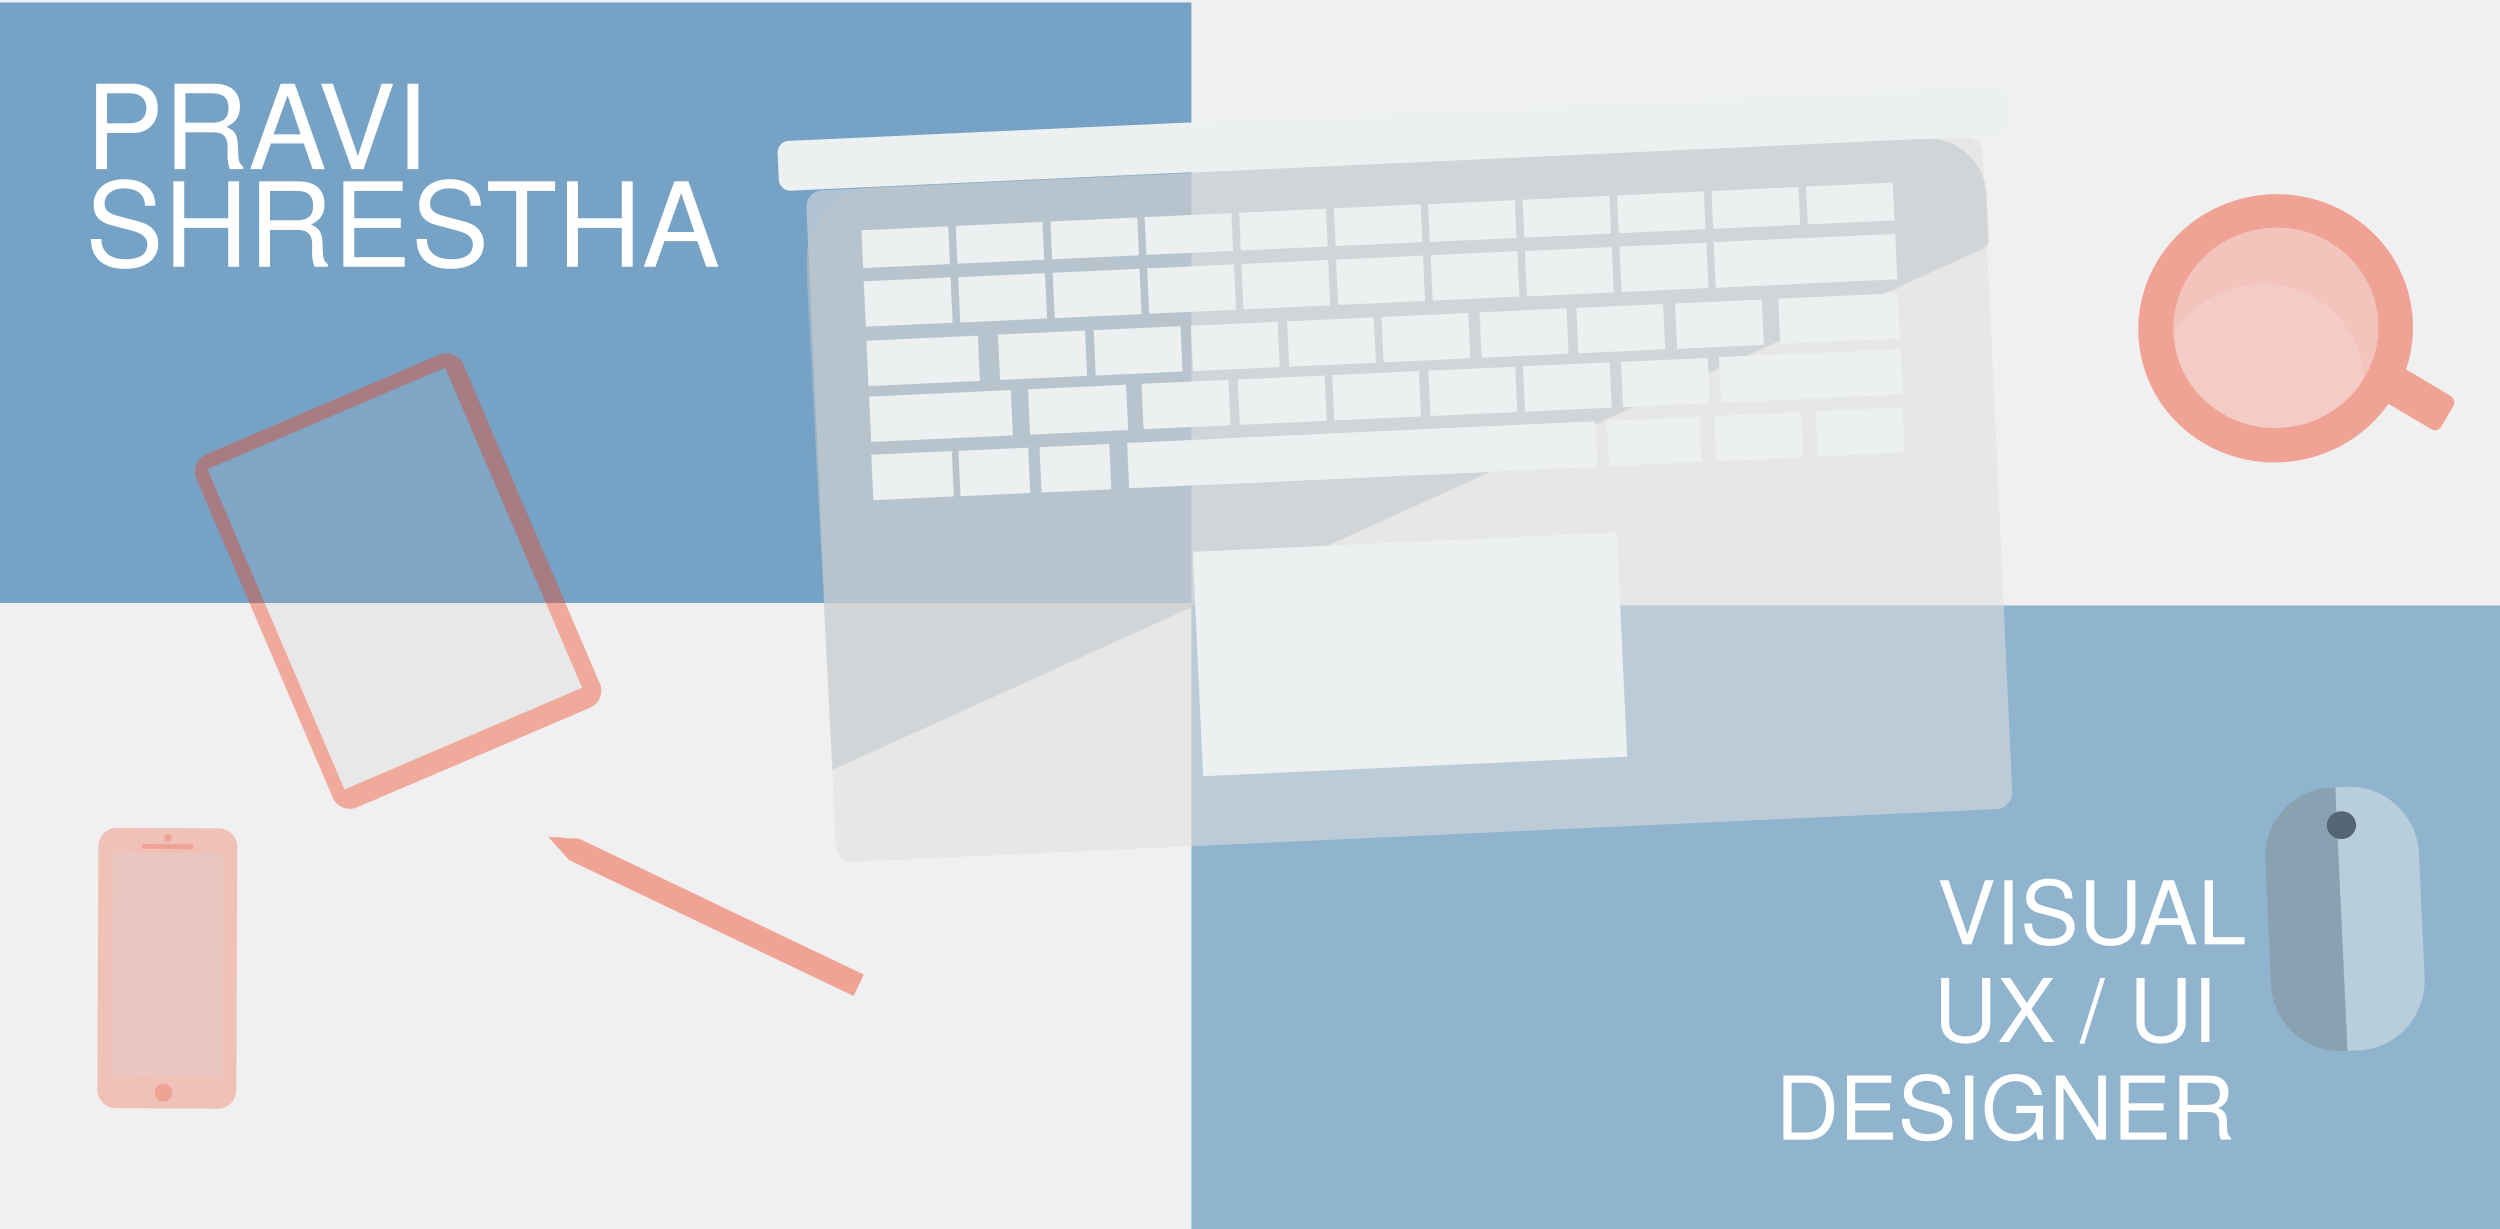
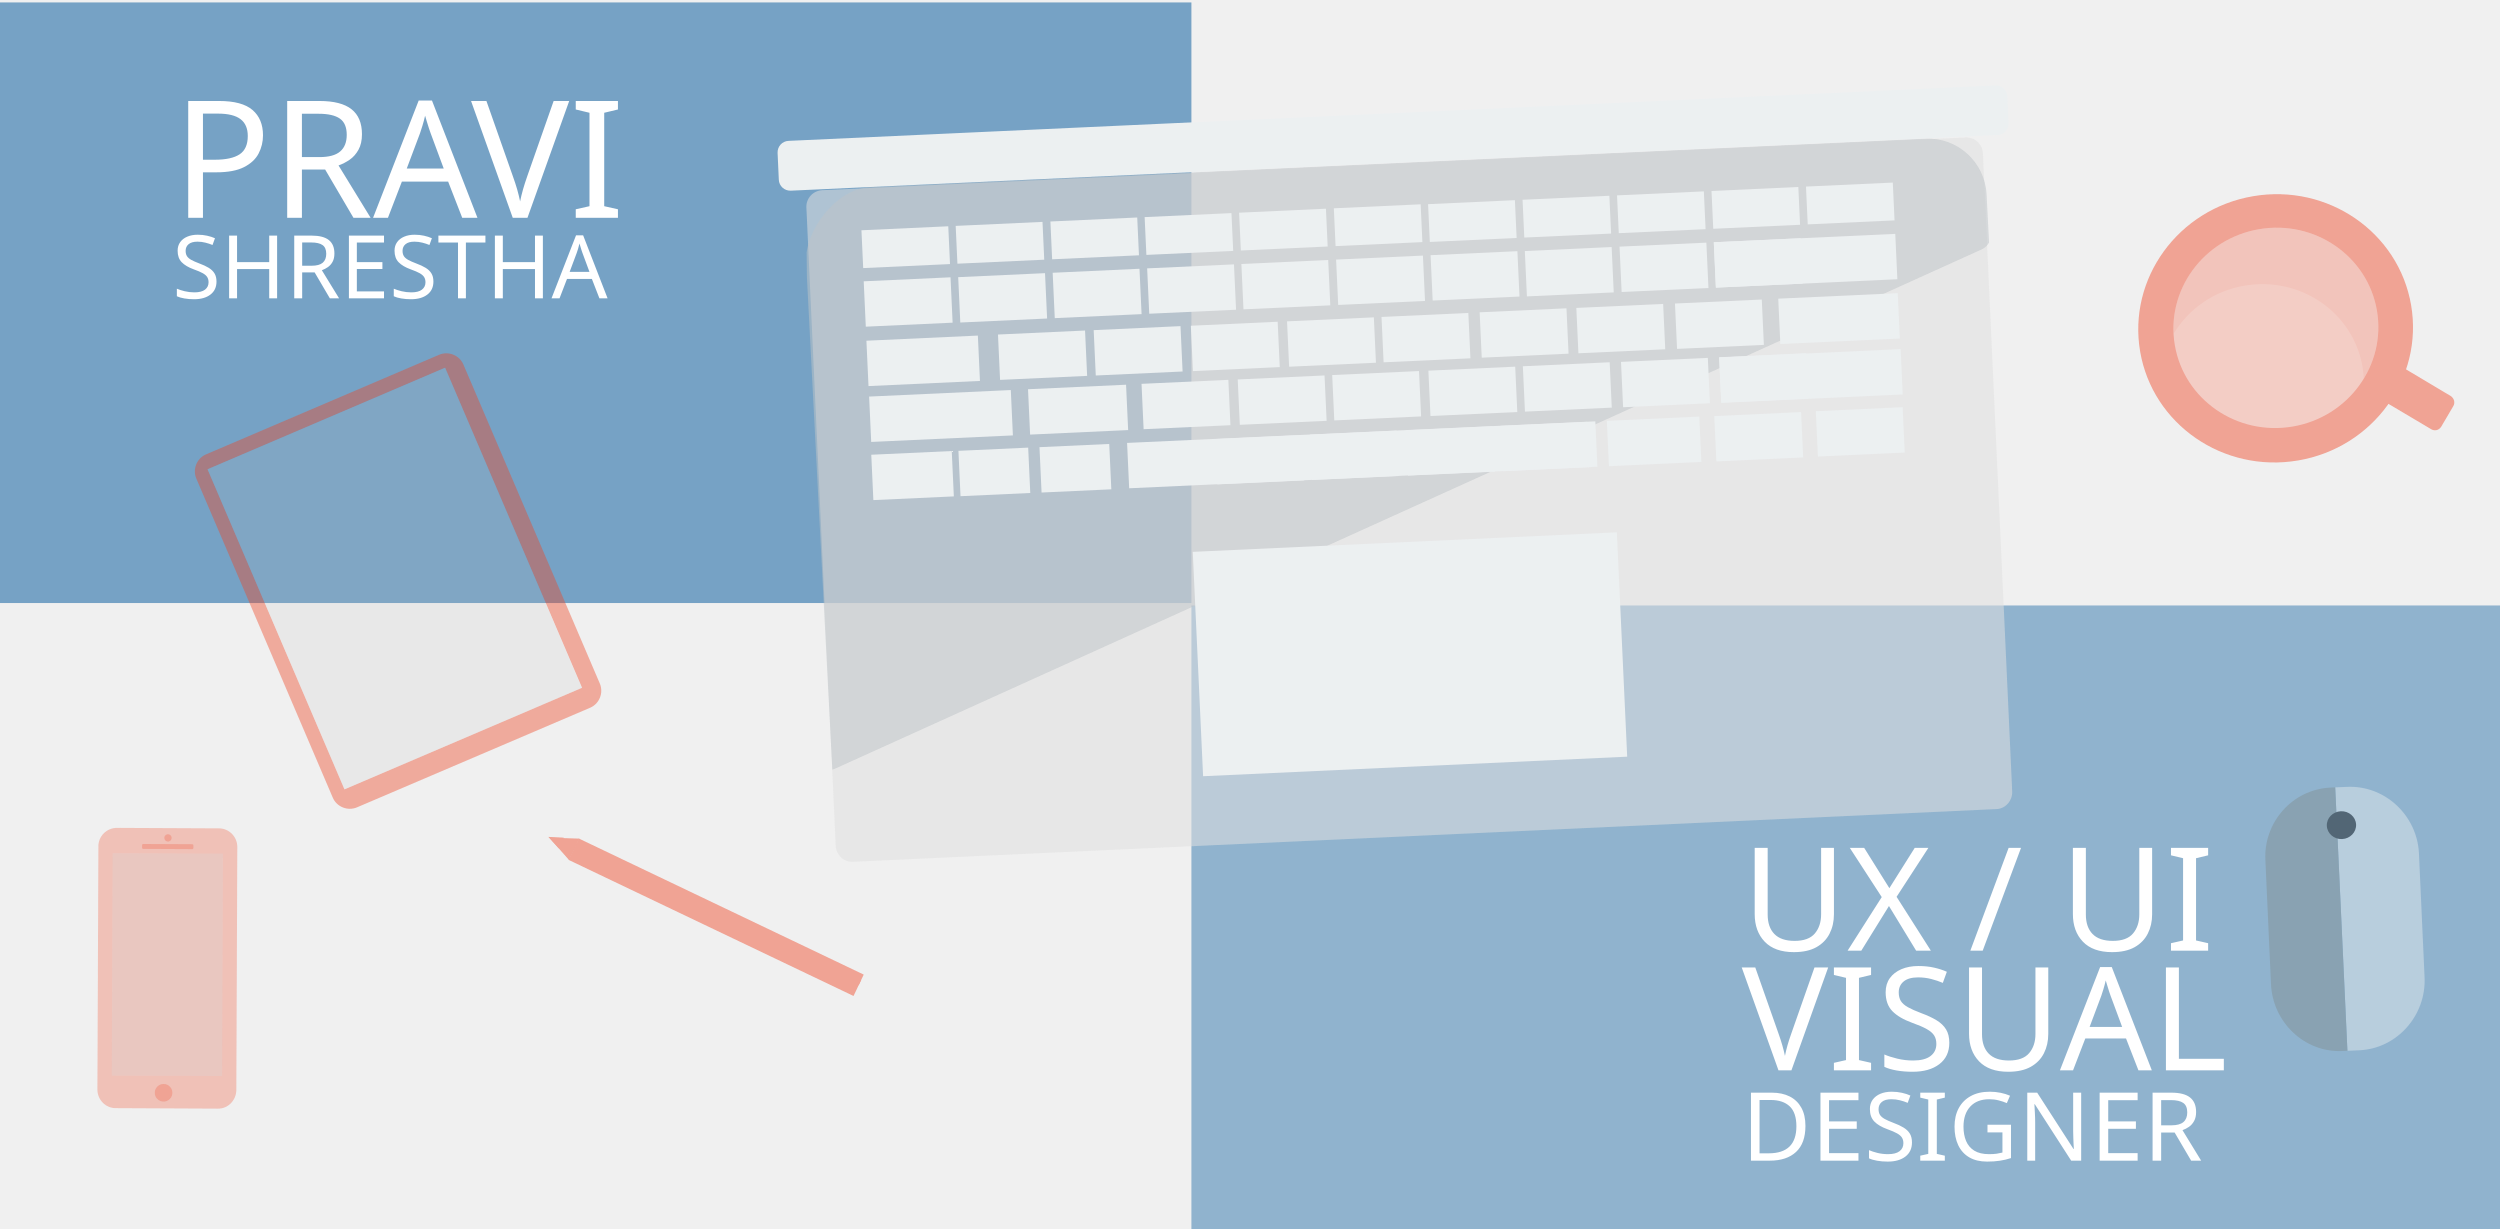
<svg xmlns="http://www.w3.org/2000/svg" xmlns:xlink="http://www.w3.org/1999/xlink" version="1.1" id="Layer_1" x="0px" y="0px" viewBox="0 0 1024 503" style="enable-background:new 0 0 1024 503;" xml:space="preserve">
  <style type="text/css">
	.st0{opacity:0.4;fill:#00579B;enable-background:new    ;}
	.st1{opacity:0.51;fill:#00579B;enable-background:new    ;}
	.st2{opacity:0.45;}
	.st3{fill:#EF4423;}
	.st4{opacity:0.5;fill:#FFFFFF;enable-background:new    ;}
	.st5{opacity:0.22;fill:#EF4423;enable-background:new    ;}
	.st6{opacity:0.41;}
	.st7{opacity:0.36;fill:#BEBCBD;}
	.st8{opacity:0.61;fill:#EF4423;enable-background:new    ;}
	.st9{opacity:0.27;fill:#BEBCBD;}
	.st10{fill:none;}
	.st11{fill:#FFFFFF;}
- 	.st12{font-family:'HelveticaNeue';}
- 	.st13{font-size:48px;}
- 	.st14{opacity:0.54;fill:#E0E0E0;enable-background:new    ;}
- 	.st15{opacity:0.52;enable-background:new    ;}
- 	.st16{clip-path:url(#SVGID_2_);fill:#BDC3C7;}
- 	.st17{fill:#ECF0F1;}
- 	.st18{opacity:0.43;}
- 	.st19{fill:#7F8C8D;}
- 	.st20{font-size:36px;}
+ 	.st12{font-family:'HelveticaNeue-Bold';}
+ 	.st13{font-size:67px;}
+ 	.st14{font-size:36px;}
+ 	.st15{opacity:0.54;fill:#E0E0E0;enable-background:new    ;}
+ 	.st16{opacity:0.52;enable-background:new    ;}
+ 	.st17{clip-path:url(#SVGID_2_);fill:#BDC3C7;}
+ 	.st18{fill:#ECF0F1;}
+ 	.st19{opacity:0.43;}
+ 	.st20{fill:#7F8C8D;}
+ 	.st21{font-size:59px;}
+ 	.st22{font-size:39px;}
+ 	.st23{font-size:32px;}
</style>
  <g id="Layer_1_1_">
    <rect x="488" y="248" class="st0" width="536" height="257.7" />
    <rect y="1" class="st1" width="488" height="246" />
    <g class="st2">
      <ellipse transform="matrix(0.9857 -0.1685 0.1685 0.9857 -9.3377 158.9661)" class="st3" cx="932.1" cy="134.5" rx="56.3" ry="54.9" />
      <ellipse transform="matrix(0.9857 -0.1685 0.1685 0.9857 -9.2964 158.9903)" class="st4" cx="932.2" cy="134.3" rx="42" ry="41" />
      <path class="st5" d="M919.4,117c22.9-3.9,44.5,11,48.3,33.3c0.3,1.6,0.4,3.1,0.5,4.7c4.9-8,7.1-17.9,5.4-27.8    c-3.8-22.3-25.4-37.2-48.3-33.3c-21.3,3.6-36.2,22.3-35,42.8C896.4,126.6,906.8,119.1,919.4,117z" />
      <path class="st3" d="M1004.9,166.3l-5,8.5c-0.9,1.4-2.6,1.9-4.1,1l-25.6-15.2c-1.4-0.9-1.9-2.6-1-4.1l5-8.5c0.9-1.4,2.6-1.9,4.1-1    l25.5,15.2C1005.2,163.1,1005.7,164.9,1004.9,166.3z" />
    </g>
    <g class="st2">
      <g>
        <rect x="288.5" y="311" transform="matrix(0.431 -0.9024 0.9024 0.431 -172.0694 478.5229)" class="st3" width="9.7" height="129.3" />
        <rect x="292.7" y="310" transform="matrix(0.431 -0.9024 0.9024 0.431 -170.8663 478.3698)" class="st3" width="2.4" height="129.3" />
      </g>
      <polygon class="st3" points="237.3,343.5 233.1,352.3 225,343.1   " />
      <polygon class="st3" points="230.9,343.1 228.9,347.5 224.6,342.8   " />
    </g>
    <g class="st6">
      <path class="st3" d="M189.8,149.3c-1.6-3.8-6.1-5.6-9.9-4l-95.5,40.8c-3.8,1.6-5.6,6.1-4,9.9l55.9,130.7c1.6,3.8,6.1,5.6,9.9,4    l95.5-40.8c3.8-1.6,5.6-6.1,4-9.9L189.8,149.3z M238.4,281.7l-97.3,41.6L85,192.2l97.3-41.6L238.4,281.7z" />
      <rect x="108.8" y="165.7" transform="matrix(0.9195 -0.393 0.393 0.9195 -80.1159 82.6294)" class="st7" width="105.8" height="142.6" />
      <path class="st3" d="M193.2,309.6l-2.9,1.2c-0.9,0.4-2.1,0-2.5-1l-0.9-2.2c-0.4-0.9,0-2.1,1-2.5l2.9-1.2c0.9-0.4,2.1,0,2.5,1    l0.9,2.2C194.5,308.1,194.1,309.2,193.2,309.6z" />
    </g>
    <g class="st2">
      <path class="st8" d="M89.2,454.1l-41.8-0.2c-4.1,0-7.5-3.4-7.5-7.6l0.4-99.7c0-4.1,3.4-7.5,7.6-7.5l41.8,0.2    c4.1,0,7.5,3.4,7.5,7.6l-0.4,99.7C96.7,450.8,93.3,454.2,89.2,454.1z" />
      <rect x="23" y="372.6" transform="matrix(3.615123e-03 -1 1 3.615123e-03 -326.8969 462.2253)" class="st9" width="91.1" height="45.2" />
      <circle class="st3" cx="68.8" cy="343.2" r="1.5" />
      <circle class="st3" cx="67" cy="447.6" r="3.6" />
      <path class="st3" d="M78.8,347.8l-20.2-0.1c-0.2,0-0.4-0.2-0.4-0.4v-1.2c0-0.2,0.2-0.4,0.4-0.4l20.2,0.1c0.2,0,0.4,0.2,0.4,0.4    v1.2C79.2,347.6,79,347.8,78.8,347.8z" />
    </g>
  </g>
-   <rect x="35" y="35" class="st10" width="294" height="115" />
-   <text transform="matrix(1 0 0 1 35 69.2715)">
+   <rect x="70.6" y="41.4" class="st10" width="294" height="115" />
+   <text transform="matrix(1 0 0 1 70.5983 89.2065)">
    <tspan x="0" y="0" class="st11 st12 st13">PRAVI </tspan>
-     <tspan x="0" y="40" class="st11 st12 st13">SHRESTHA</tspan>
+     <tspan x="0" y="33" class="st11 st12 st14">SHRESTHA</tspan>
  </text>
  <g id="Layer_2">
    <g id="laptop_1_">
-       <path class="st14" d="M817.7,331.4L349.4,353c-3.7,0.2-6.9-2.7-7.1-6.5L330.3,85c-0.2-3.7,2.7-6.9,6.5-7.1l468.3-21.6    c3.7-0.2,6.9,2.7,7.1,6.5l12,261.5C824.3,328,821.4,331.3,817.7,331.4z" />
-       <g class="st15">
+       <path class="st15" d="M817.7,331.4L349.4,353c-3.7,0.2-6.9-2.7-7.1-6.5L330.3,85c-0.2-3.7,2.7-6.9,6.5-7.1l468.3-21.6    c3.7-0.2,6.9,2.7,7.1,6.5l12,261.5C824.3,328,821.4,331.3,817.7,331.4z" />
+       <g class="st16">
        <g>
          <defs>
            <path id="SVGID_1_" d="M811.8,102.1L341.9,314.9c-4.2,1.9-9-1.1-9-5.7l-2.8-229.5c-0.1-3.4,2.6-6.2,6-6.4l469-21.6       c3.4-0.2,6.3,2.4,6.6,5.7l3.7,38.3C815.7,98.4,814.2,101,811.8,102.1z" />
          </defs>
          <clipPath id="SVGID_2_">
            <use xlink:href="#SVGID_1_" style="overflow:visible;" />
          </clipPath>
-           <path class="st16" d="M801.9,316.9l-435.6,22.6c-13.3,0.7-24.6-9.5-25.3-22.8l-10.8-209.2c-0.7-13.3,12.5-30.1,25.8-30.8      l432.4-19.9c13.3-0.7,24.6,9.5,25.3,22.8l11,212.1C825.4,304.9,815.2,316.1,801.9,316.9z" />
-         </g>
-       </g>
-       <rect x="490.6" y="222" transform="matrix(0.9989 -4.601891e-02 4.601891e-02 0.9989 -11.7227 26.8603)" class="st17" width="173.9" height="92" />
-       <g>
-         <g>
-           <rect x="740.1" y="75.6" transform="matrix(0.9989 -4.601891e-02 4.601891e-02 0.9989 -3.0345 34.9639)" class="st17" width="35.6" height="15.5" />
-         </g>
-         <g>
-           <rect x="701.4" y="77.4" transform="matrix(0.9989 -4.601891e-02 4.601891e-02 0.9989 -3.1574 33.1867)" class="st17" width="35.6" height="15.5" />
-         </g>
-         <g>
-           <rect x="662.7" y="79.2" transform="matrix(0.9989 -4.601891e-02 4.601891e-02 0.9989 -3.2803 31.4096)" class="st17" width="35.6" height="15.5" />
-         </g>
-         <g>
-           <rect x="624" y="81" transform="matrix(0.9989 -4.601891e-02 4.601891e-02 0.9989 -3.4035 29.6278)" class="st17" width="35.6" height="15.5" />
-         </g>
-         <g>
-           <rect x="585.3" y="82.8" transform="matrix(0.9989 -4.601891e-02 4.601891e-02 0.9989 -3.5265 27.8507)" class="st17" width="35.6" height="15.5" />
-         </g>
-         <g>
-           <rect x="546.7" y="84.5" transform="matrix(0.9989 -4.601891e-02 4.601891e-02 0.9989 -3.6494 26.0735)" class="st17" width="35.6" height="15.5" />
-         </g>
-         <g>
-           <rect x="507.9" y="86.3" transform="matrix(0.9989 -4.601891e-02 4.601891e-02 0.9989 -3.7726 24.2918)" class="st17" width="35.6" height="15.5" />
-         </g>
-         <g>
-           <rect x="469.2" y="88.1" transform="matrix(0.9989 -4.601891e-02 4.601891e-02 0.9989 -3.8955 22.5146)" class="st17" width="35.6" height="15.5" />
-         </g>
-         <g>
-           <rect x="430.6" y="89.9" transform="matrix(0.9989 -4.601891e-02 4.601891e-02 0.9989 -4.0184 20.7374)" class="st17" width="35.6" height="15.5" />
-         </g>
-         <g>
-           <rect x="391.8" y="91.7" transform="matrix(0.9989 -4.601891e-02 4.601891e-02 0.9989 -4.1417 18.9557)" class="st17" width="35.6" height="15.5" />
-         </g>
-         <g>
-           <rect x="353.2" y="93.5" transform="matrix(0.9989 -4.601891e-02 4.601891e-02 0.9989 -4.2646 17.1785)" class="st17" width="35.6" height="15.5" />
-         </g>
-       </g>
-       <g>
-         <g>
-           <rect x="702.4" y="97.5" transform="matrix(0.9989 -4.601891e-02 4.601891e-02 0.9989 -4.1313 34.1492)" class="st17" width="74.4" height="18.6" />
-         </g>
-         <g>
-           <rect x="702.4" y="98.4" transform="matrix(0.9989 -4.601891e-02 4.601891e-02 0.9989 -4.1929 33.2583)" class="st17" width="35.6" height="18.6" />
-         </g>
-         <g>
-           <rect x="663.8" y="100.2" transform="matrix(0.9989 -4.601891e-02 4.601891e-02 0.9989 -4.3158 31.4812)" class="st17" width="35.6" height="18.6" />
-         </g>
-         <g>
-           <rect x="625" y="102" transform="matrix(0.9989 -4.601891e-02 4.601891e-02 0.9989 -4.4391 29.6994)" class="st17" width="35.6" height="18.6" />
-         </g>
-         <g>
-           <rect x="586.4" y="103.7" transform="matrix(0.9989 -4.601891e-02 4.601891e-02 0.9989 -4.562 27.9223)" class="st17" width="35.6" height="18.6" />
-         </g>
-         <g>
-           <rect x="547.7" y="105.5" transform="matrix(0.9989 -4.601891e-02 4.601891e-02 0.9989 -4.6849 26.1451)" class="st17" width="35.6" height="18.6" />
-         </g>
-         <g>
-           <rect x="508.9" y="107.3" transform="matrix(0.9989 -4.601891e-02 4.601891e-02 0.9989 -4.8081 24.3634)" class="st17" width="35.6" height="18.6" />
-         </g>
-         <g>
-           <rect x="470.3" y="109.1" transform="matrix(0.9989 -4.601891e-02 4.601891e-02 0.9989 -4.931 22.5862)" class="st17" width="35.6" height="18.6" />
-         </g>
-         <g>
-           <rect x="431.6" y="110.9" transform="matrix(0.9989 -4.601891e-02 4.601891e-02 0.9989 -5.0539 20.8091)" class="st17" width="35.6" height="18.6" />
-         </g>
-         <g>
-           <rect x="392.9" y="112.7" transform="matrix(0.9989 -4.601891e-02 4.601891e-02 0.9989 -5.1772 19.0273)" class="st17" width="35.6" height="18.6" />
-         </g>
-         <g>
-           <rect x="354.2" y="114.4" transform="matrix(0.9989 -4.601891e-02 4.601891e-02 0.9989 -5.3001 17.2501)" class="st17" width="35.6" height="18.6" />
-         </g>
-       </g>
-       <g>
-         <g>
-           <rect x="728.8" y="121.2" transform="matrix(0.9989 -4.601891e-02 4.601891e-02 0.9989 -5.2072 34.805)" class="st17" width="49" height="18.6" />
-         </g>
-         <g>
-           <rect x="686.5" y="123.5" transform="matrix(0.9989 -4.601891e-02 4.601891e-02 0.9989 -5.3631 32.5503)" class="st17" width="35.6" height="18.6" />
-         </g>
-         <g>
-           <rect x="646.1" y="125.3" transform="matrix(0.9989 -4.601891e-02 4.601891e-02 0.9989 -5.4914 30.695)" class="st17" width="35.6" height="18.6" />
-         </g>
-         <g>
-           <rect x="606.5" y="127.1" transform="matrix(0.9989 -4.601891e-02 4.601891e-02 0.9989 -5.6175 28.872)" class="st17" width="35.6" height="18.6" />
-         </g>
-         <g>
-           <rect x="566.3" y="129" transform="matrix(0.9989 -4.601891e-02 4.601891e-02 0.9989 -5.7452 27.0259)" class="st17" width="35.6" height="18.6" />
-         </g>
-         <g>
-           <rect x="527.6" y="130.8" transform="matrix(0.9989 -4.601891e-02 4.601891e-02 0.9989 -5.8681 25.2488)" class="st17" width="35.6" height="18.6" />
-         </g>
-         <g>
-           <rect x="488.2" y="132.6" transform="matrix(0.9989 -4.601891e-02 4.601891e-02 0.9989 -5.9936 23.4349)" class="st17" width="35.6" height="18.6" />
-         </g>
-         <g>
-           <rect x="448.4" y="134.4" transform="matrix(0.9989 -4.601891e-02 4.601891e-02 0.9989 -6.12 21.6072)" class="st17" width="35.6" height="18.6" />
-         </g>
-         <g>
-           <rect x="409.2" y="136.2" transform="matrix(0.9989 -4.601891e-02 4.601891e-02 0.9989 -6.2446 19.8048)" class="st17" width="35.7" height="18.6" />
-         </g>
-         <g>
-           <rect x="355.3" y="138.5" transform="matrix(0.9989 -4.601891e-02 4.601891e-02 0.9989 -6.3999 17.5592)" class="st17" width="45.7" height="18.6" />
-         </g>
-       </g>
-       <g>
-         <g>
-           <rect x="704.6" y="144.7" transform="matrix(0.9989 -4.601891e-02 4.601891e-02 0.9989 -6.2988 34.2991)" class="st17" width="74.4" height="18.6" />
-         </g>
-         <g>
-           <rect x="704.6" y="145.5" transform="matrix(0.9989 -4.601891e-02 4.601891e-02 0.9989 -6.3604 33.4083)" class="st17" width="35.6" height="18.6" />
-         </g>
-         <g>
-           <rect x="664.4" y="147.4" transform="matrix(0.9989 -4.601891e-02 4.601891e-02 0.9989 -6.4881 31.5622)" class="st17" width="35.6" height="18.6" />
-         </g>
-         <g>
-           <rect x="624.2" y="149.2" transform="matrix(0.9989 -4.601891e-02 4.601891e-02 0.9989 -6.6161 29.7116)" class="st17" width="35.6" height="18.6" />
-         </g>
-         <g>
-           <rect x="585.5" y="151" transform="matrix(0.9989 -4.601891e-02 4.601891e-02 0.9989 -6.739 27.9344)" class="st17" width="35.6" height="18.6" />
-         </g>
-         <g>
-           <rect x="546.1" y="152.8" transform="matrix(0.9989 -4.601891e-02 4.601891e-02 0.9989 -6.8645 26.1205)" class="st17" width="35.6" height="18.6" />
-         </g>
-         <g>
-           <rect x="507.4" y="154.6" transform="matrix(0.9989 -4.601891e-02 4.601891e-02 0.9989 -6.9874 24.3434)" class="st17" width="35.6" height="18.6" />
-         </g>
-         <g>
-           <rect x="468" y="156.4" transform="matrix(0.9989 -4.601891e-02 4.601891e-02 0.9989 -7.1128 22.5295)" class="st17" width="35.6" height="18.6" />
-         </g>
-         <g>
-           <rect x="421.5" y="158.5" transform="matrix(0.9989 -4.601891e-02 4.601891e-02 0.9989 -7.2532 20.4998)" class="st17" width="40.2" height="18.6" />
-         </g>
-         <g>
-           <rect x="356.4" y="161.1" transform="matrix(0.9989 -4.601891e-02 4.601891e-02 0.9989 -7.4319 17.9167)" class="st17" width="58.1" height="18.6" />
-         </g>
-       </g>
-       <g>
-         <g>
-           <rect x="744.2" y="167.6" transform="matrix(0.9989 -4.601891e-02 4.601891e-02 0.9989 -7.3357 35.2521)" class="st17" width="35.6" height="18.6" />
-         </g>
-         <g>
-           <rect x="702.6" y="169.6" transform="matrix(0.9989 -4.601891e-02 4.601891e-02 0.9989 -7.4678 33.3418)" class="st17" width="35.6" height="18.6" />
-         </g>
-         <g>
-           <rect x="658.6" y="171.5" transform="matrix(0.9989 -4.601891e-02 4.601891e-02 0.9989 -7.6042 31.3695)" class="st17" width="37.9" height="18.6" />
-         </g>
-         <g>
-           <rect x="615" y="173.6" transform="matrix(0.9989 -4.601891e-02 4.601891e-02 0.9989 -7.7463 29.3145)" class="st17" width="35.6" height="18.6" />
-         </g>
-         <g>
-           <rect x="576.3" y="175.4" transform="matrix(0.9989 -4.601891e-02 4.601891e-02 0.9989 -7.8692 27.5373)" class="st17" width="35.6" height="18.6" />
-         </g>
-         <g>
-           <rect x="536.9" y="177.2" transform="matrix(0.9989 -4.601891e-02 4.601891e-02 0.9989 -7.9947 25.7234)" class="st17" width="35.6" height="18.6" />
-         </g>
-         <g>
-           <rect x="498.2" y="179" transform="matrix(0.9989 -4.601891e-02 4.601891e-02 0.9989 -8.1176 23.9463)" class="st17" width="35.6" height="18.6" />
-         </g>
-         <g>
-           <rect x="462" y="177" transform="matrix(0.9989 -4.601891e-02 4.601891e-02 0.9989 -7.9842 25.875)" class="st17" width="192" height="18.6" />
-         </g>
-         <g>
-           <rect x="393" y="184" transform="matrix(0.9989 -4.601891e-02 4.601891e-02 0.9989 -8.4632 18.95)" class="st17" width="28.6" height="18.6" />
-         </g>
-         <g>
-           <rect x="426.2" y="182.5" transform="matrix(0.9989 -4.601891e-02 4.601891e-02 0.9989 -8.3577 20.4746)" class="st17" width="28.6" height="18.6" />
-         </g>
-         <g>
-           <rect x="357.3" y="185.5" transform="matrix(0.9989 -4.601891e-02 4.601891e-02 0.9989 -8.5699 17.4071)" class="st17" width="33" height="18.6" />
-         </g>
-       </g>
-       <path class="st17" d="M818.2,55.3L323.9,78.1c-2.6,0.1-4.8-1.9-4.9-4.5l-0.5-11c-0.1-2.6,1.9-4.8,4.5-4.9L817.3,35    c2.6-0.1,4.8,1.9,4.9,4.5l0.5,11C822.8,53,820.8,55.2,818.2,55.3z" />
-     </g>
-     <g id="mouse_2_" class="st18">
-       <path class="st17" d="M961.4,322.3l-4.9,0.2l5,107.9l4.9-0.2c15.5-0.7,27.5-14.4,26.7-30l-2.3-50.8    C990,334,976.9,321.6,961.4,322.3z" />
-       <path class="st19" d="M954.4,322.6l2.1-0.1l5,107.9l-2.1,0.1c-15.5,0.7-28.5-11.8-29.2-27.4l-2.3-50.8    C927.1,336.9,938.9,323.4,954.4,322.6z" />
+           <path class="st17" d="M801.9,316.9l-435.6,22.6c-13.3,0.7-24.6-9.5-25.3-22.8l-10.8-209.2c-0.7-13.3,12.5-30.1,25.8-30.8      l432.4-19.9c13.3-0.7,24.6,9.5,25.3,22.8l11,212.1C825.4,304.9,815.2,316.1,801.9,316.9z" />
+         </g>
+       </g>
+       <rect x="490.6" y="222" transform="matrix(0.9989 -4.601891e-02 4.601891e-02 0.9989 -11.7227 26.8603)" class="st18" width="173.9" height="92" />
+       <g>
+         <g>
+           <rect x="740.1" y="75.6" transform="matrix(0.9989 -4.601891e-02 4.601891e-02 0.9989 -3.0345 34.9639)" class="st18" width="35.6" height="15.5" />
+         </g>
+         <g>
+           <rect x="701.4" y="77.4" transform="matrix(0.9989 -4.601891e-02 4.601891e-02 0.9989 -3.1574 33.1867)" class="st18" width="35.6" height="15.5" />
+         </g>
+         <g>
+           <rect x="662.7" y="79.2" transform="matrix(0.9989 -4.601891e-02 4.601891e-02 0.9989 -3.2803 31.4096)" class="st18" width="35.6" height="15.5" />
+         </g>
+         <g>
+           <rect x="624" y="81" transform="matrix(0.9989 -4.601891e-02 4.601891e-02 0.9989 -3.4035 29.6278)" class="st18" width="35.6" height="15.5" />
+         </g>
+         <g>
+           <rect x="585.3" y="82.8" transform="matrix(0.9989 -4.601891e-02 4.601891e-02 0.9989 -3.5265 27.8507)" class="st18" width="35.6" height="15.5" />
+         </g>
+         <g>
+           <rect x="546.7" y="84.5" transform="matrix(0.9989 -4.601891e-02 4.601891e-02 0.9989 -3.6494 26.0735)" class="st18" width="35.6" height="15.5" />
+         </g>
+         <g>
+           <rect x="507.9" y="86.3" transform="matrix(0.9989 -4.601891e-02 4.601891e-02 0.9989 -3.7726 24.2918)" class="st18" width="35.6" height="15.5" />
+         </g>
+         <g>
+           <rect x="469.2" y="88.1" transform="matrix(0.9989 -4.601891e-02 4.601891e-02 0.9989 -3.8955 22.5146)" class="st18" width="35.6" height="15.5" />
+         </g>
+         <g>
+           <rect x="430.6" y="89.9" transform="matrix(0.9989 -4.601891e-02 4.601891e-02 0.9989 -4.0184 20.7374)" class="st18" width="35.6" height="15.5" />
+         </g>
+         <g>
+           <rect x="391.8" y="91.7" transform="matrix(0.9989 -4.601891e-02 4.601891e-02 0.9989 -4.1417 18.9557)" class="st18" width="35.6" height="15.5" />
+         </g>
+         <g>
+           <rect x="353.2" y="93.5" transform="matrix(0.9989 -4.601891e-02 4.601891e-02 0.9989 -4.2646 17.1785)" class="st18" width="35.6" height="15.5" />
+         </g>
+       </g>
+       <g>
+         <g>
+           <rect x="702.4" y="97.5" transform="matrix(0.9989 -4.601891e-02 4.601891e-02 0.9989 -4.1313 34.1492)" class="st18" width="74.4" height="18.6" />
+         </g>
+         <g>
+           <rect x="702.4" y="98.4" transform="matrix(0.9989 -4.601891e-02 4.601891e-02 0.9989 -4.1929 33.2583)" class="st18" width="35.6" height="18.6" />
+         </g>
+         <g>
+           <rect x="663.8" y="100.2" transform="matrix(0.9989 -4.601891e-02 4.601891e-02 0.9989 -4.3158 31.4812)" class="st18" width="35.6" height="18.6" />
+         </g>
+         <g>
+           <rect x="625" y="102" transform="matrix(0.9989 -4.601891e-02 4.601891e-02 0.9989 -4.4391 29.6994)" class="st18" width="35.6" height="18.6" />
+         </g>
+         <g>
+           <rect x="586.4" y="103.7" transform="matrix(0.9989 -4.601891e-02 4.601891e-02 0.9989 -4.562 27.9223)" class="st18" width="35.6" height="18.6" />
+         </g>
+         <g>
+           <rect x="547.7" y="105.5" transform="matrix(0.9989 -4.601891e-02 4.601891e-02 0.9989 -4.6849 26.1451)" class="st18" width="35.6" height="18.6" />
+         </g>
+         <g>
+           <rect x="508.9" y="107.3" transform="matrix(0.9989 -4.601891e-02 4.601891e-02 0.9989 -4.8081 24.3634)" class="st18" width="35.6" height="18.6" />
+         </g>
+         <g>
+           <rect x="470.3" y="109.1" transform="matrix(0.9989 -4.601891e-02 4.601891e-02 0.9989 -4.931 22.5862)" class="st18" width="35.6" height="18.6" />
+         </g>
+         <g>
+           <rect x="431.6" y="110.9" transform="matrix(0.9989 -4.601891e-02 4.601891e-02 0.9989 -5.0539 20.8091)" class="st18" width="35.6" height="18.6" />
+         </g>
+         <g>
+           <rect x="392.9" y="112.7" transform="matrix(0.9989 -4.601891e-02 4.601891e-02 0.9989 -5.1772 19.0273)" class="st18" width="35.6" height="18.6" />
+         </g>
+         <g>
+           <rect x="354.2" y="114.4" transform="matrix(0.9989 -4.601891e-02 4.601891e-02 0.9989 -5.3001 17.2501)" class="st18" width="35.6" height="18.6" />
+         </g>
+       </g>
+       <g>
+         <g>
+           <rect x="728.8" y="121.2" transform="matrix(0.9989 -4.601891e-02 4.601891e-02 0.9989 -5.2072 34.805)" class="st18" width="49" height="18.6" />
+         </g>
+         <g>
+           <rect x="686.5" y="123.5" transform="matrix(0.9989 -4.601891e-02 4.601891e-02 0.9989 -5.3631 32.5503)" class="st18" width="35.6" height="18.6" />
+         </g>
+         <g>
+           <rect x="646.1" y="125.3" transform="matrix(0.9989 -4.601891e-02 4.601891e-02 0.9989 -5.4914 30.695)" class="st18" width="35.6" height="18.6" />
+         </g>
+         <g>
+           <rect x="606.5" y="127.1" transform="matrix(0.9989 -4.601891e-02 4.601891e-02 0.9989 -5.6175 28.872)" class="st18" width="35.6" height="18.6" />
+         </g>
+         <g>
+           <rect x="566.3" y="129" transform="matrix(0.9989 -4.601891e-02 4.601891e-02 0.9989 -5.7452 27.0259)" class="st18" width="35.6" height="18.6" />
+         </g>
+         <g>
+           <rect x="527.6" y="130.8" transform="matrix(0.9989 -4.601891e-02 4.601891e-02 0.9989 -5.8681 25.2488)" class="st18" width="35.6" height="18.6" />
+         </g>
+         <g>
+           <rect x="488.2" y="132.6" transform="matrix(0.9989 -4.601891e-02 4.601891e-02 0.9989 -5.9936 23.4349)" class="st18" width="35.6" height="18.6" />
+         </g>
+         <g>
+           <rect x="448.4" y="134.4" transform="matrix(0.9989 -4.601891e-02 4.601891e-02 0.9989 -6.12 21.6072)" class="st18" width="35.6" height="18.6" />
+         </g>
+         <g>
+           <rect x="409.2" y="136.2" transform="matrix(0.9989 -4.601891e-02 4.601891e-02 0.9989 -6.2446 19.8048)" class="st18" width="35.7" height="18.6" />
+         </g>
+         <g>
+           <rect x="355.3" y="138.5" transform="matrix(0.9989 -4.601891e-02 4.601891e-02 0.9989 -6.3999 17.5592)" class="st18" width="45.7" height="18.6" />
+         </g>
+       </g>
+       <g>
+         <g>
+           <rect x="704.6" y="144.7" transform="matrix(0.9989 -4.601891e-02 4.601891e-02 0.9989 -6.2988 34.2991)" class="st18" width="74.4" height="18.6" />
+         </g>
+         <g>
+           <rect x="704.6" y="145.5" transform="matrix(0.9989 -4.601891e-02 4.601891e-02 0.9989 -6.3604 33.4083)" class="st18" width="35.6" height="18.6" />
+         </g>
+         <g>
+           <rect x="664.4" y="147.4" transform="matrix(0.9989 -4.601891e-02 4.601891e-02 0.9989 -6.4881 31.5622)" class="st18" width="35.6" height="18.6" />
+         </g>
+         <g>
+           <rect x="624.2" y="149.2" transform="matrix(0.9989 -4.601891e-02 4.601891e-02 0.9989 -6.6161 29.7116)" class="st18" width="35.6" height="18.6" />
+         </g>
+         <g>
+           <rect x="585.5" y="151" transform="matrix(0.9989 -4.601891e-02 4.601891e-02 0.9989 -6.739 27.9344)" class="st18" width="35.6" height="18.6" />
+         </g>
+         <g>
+           <rect x="546.1" y="152.8" transform="matrix(0.9989 -4.601891e-02 4.601891e-02 0.9989 -6.8645 26.1205)" class="st18" width="35.6" height="18.6" />
+         </g>
+         <g>
+           <rect x="507.4" y="154.6" transform="matrix(0.9989 -4.601891e-02 4.601891e-02 0.9989 -6.9874 24.3434)" class="st18" width="35.6" height="18.6" />
+         </g>
+         <g>
+           <rect x="468" y="156.4" transform="matrix(0.9989 -4.601891e-02 4.601891e-02 0.9989 -7.1128 22.5295)" class="st18" width="35.6" height="18.6" />
+         </g>
+         <g>
+           <rect x="421.5" y="158.5" transform="matrix(0.9989 -4.601891e-02 4.601891e-02 0.9989 -7.2532 20.4998)" class="st18" width="40.2" height="18.6" />
+         </g>
+         <g>
+           <rect x="356.4" y="161.1" transform="matrix(0.9989 -4.601891e-02 4.601891e-02 0.9989 -7.4319 17.9167)" class="st18" width="58.1" height="18.6" />
+         </g>
+       </g>
+       <g>
+         <g>
+           <rect x="744.2" y="167.6" transform="matrix(0.9989 -4.601891e-02 4.601891e-02 0.9989 -7.3357 35.2521)" class="st18" width="35.6" height="18.6" />
+         </g>
+         <g>
+           <rect x="702.6" y="169.6" transform="matrix(0.9989 -4.601891e-02 4.601891e-02 0.9989 -7.4678 33.3418)" class="st18" width="35.6" height="18.6" />
+         </g>
+         <g>
+           <rect x="658.6" y="171.5" transform="matrix(0.9989 -4.601891e-02 4.601891e-02 0.9989 -7.6042 31.3695)" class="st18" width="37.9" height="18.6" />
+         </g>
+         <g>
+           <rect x="615" y="173.6" transform="matrix(0.9989 -4.601891e-02 4.601891e-02 0.9989 -7.7463 29.3145)" class="st18" width="35.6" height="18.6" />
+         </g>
+         <g>
+           <rect x="576.3" y="175.4" transform="matrix(0.9989 -4.601891e-02 4.601891e-02 0.9989 -7.8692 27.5373)" class="st18" width="35.6" height="18.6" />
+         </g>
+         <g>
+           <rect x="536.9" y="177.2" transform="matrix(0.9989 -4.601891e-02 4.601891e-02 0.9989 -7.9947 25.7234)" class="st18" width="35.6" height="18.6" />
+         </g>
+         <g>
+           <rect x="498.2" y="179" transform="matrix(0.9989 -4.601891e-02 4.601891e-02 0.9989 -8.1176 23.9463)" class="st18" width="35.6" height="18.6" />
+         </g>
+         <g>
+           <rect x="462" y="177" transform="matrix(0.9989 -4.601891e-02 4.601891e-02 0.9989 -7.9842 25.875)" class="st18" width="192" height="18.6" />
+         </g>
+         <g>
+           <rect x="393" y="184" transform="matrix(0.9989 -4.601891e-02 4.601891e-02 0.9989 -8.4632 18.95)" class="st18" width="28.6" height="18.6" />
+         </g>
+         <g>
+           <rect x="426.2" y="182.5" transform="matrix(0.9989 -4.601891e-02 4.601891e-02 0.9989 -8.3577 20.4746)" class="st18" width="28.6" height="18.6" />
+         </g>
+         <g>
+           <rect x="357.3" y="185.5" transform="matrix(0.9989 -4.601891e-02 4.601891e-02 0.9989 -8.5699 17.4071)" class="st18" width="33" height="18.6" />
+         </g>
+       </g>
+       <path class="st18" d="M818.2,55.3L323.9,78.1c-2.6,0.1-4.8-1.9-4.9-4.5l-0.5-11c-0.1-2.6,1.9-4.8,4.5-4.9L817.3,35    c2.6-0.1,4.8,1.9,4.9,4.5l0.5,11C822.8,53,820.8,55.2,818.2,55.3z" />
+     </g>
+     <g id="mouse_2_" class="st19">
+       <path class="st18" d="M961.4,322.3l-4.9,0.2l5,107.9l4.9-0.2c15.5-0.7,27.5-14.4,26.7-30l-2.3-50.8    C990,334,976.9,321.6,961.4,322.3z" />
+       <path class="st20" d="M954.4,322.6l2.1-0.1l5,107.9l-2.1,0.1c-15.5,0.7-28.5-11.8-29.2-27.4l-2.3-50.8    C927.1,336.9,938.9,323.4,954.4,322.6z" />
      <ellipse transform="matrix(0.9989 -4.601891e-02 4.601891e-02 0.9989 -14.5404 44.4942)" cx="959.1" cy="338" rx="6" ry="5.7" />
    </g>
  </g>
  <g>
-     <text transform="matrix(1 0 0 1 793.3987 386.8005)">
-       <tspan x="0" y="0" class="st11 st12 st20">VISUAL</tspan>
-       <tspan x="-1.4" y="40" class="st11 st12 st20">UX / UI </tspan>
-       <tspan x="-66.1" y="80" class="st11 st12 st20">DESIGNER </tspan>
+     <text transform="matrix(1 0 0 1 713.4131 389.4)">
+       <tspan x="0" y="0" class="st11 st12 st21">UX / UI</tspan>
+       <tspan x="0" y="49" class="st11 st12 st21">VISUAL</tspan>
+       <tspan x="0" y="86" class="st11 st12 st22">DESIGNER</tspan>
+       <tspan x="202.9" y="86" class="st11 st12 st23"> </tspan>
    </text>
  </g>
</svg>
